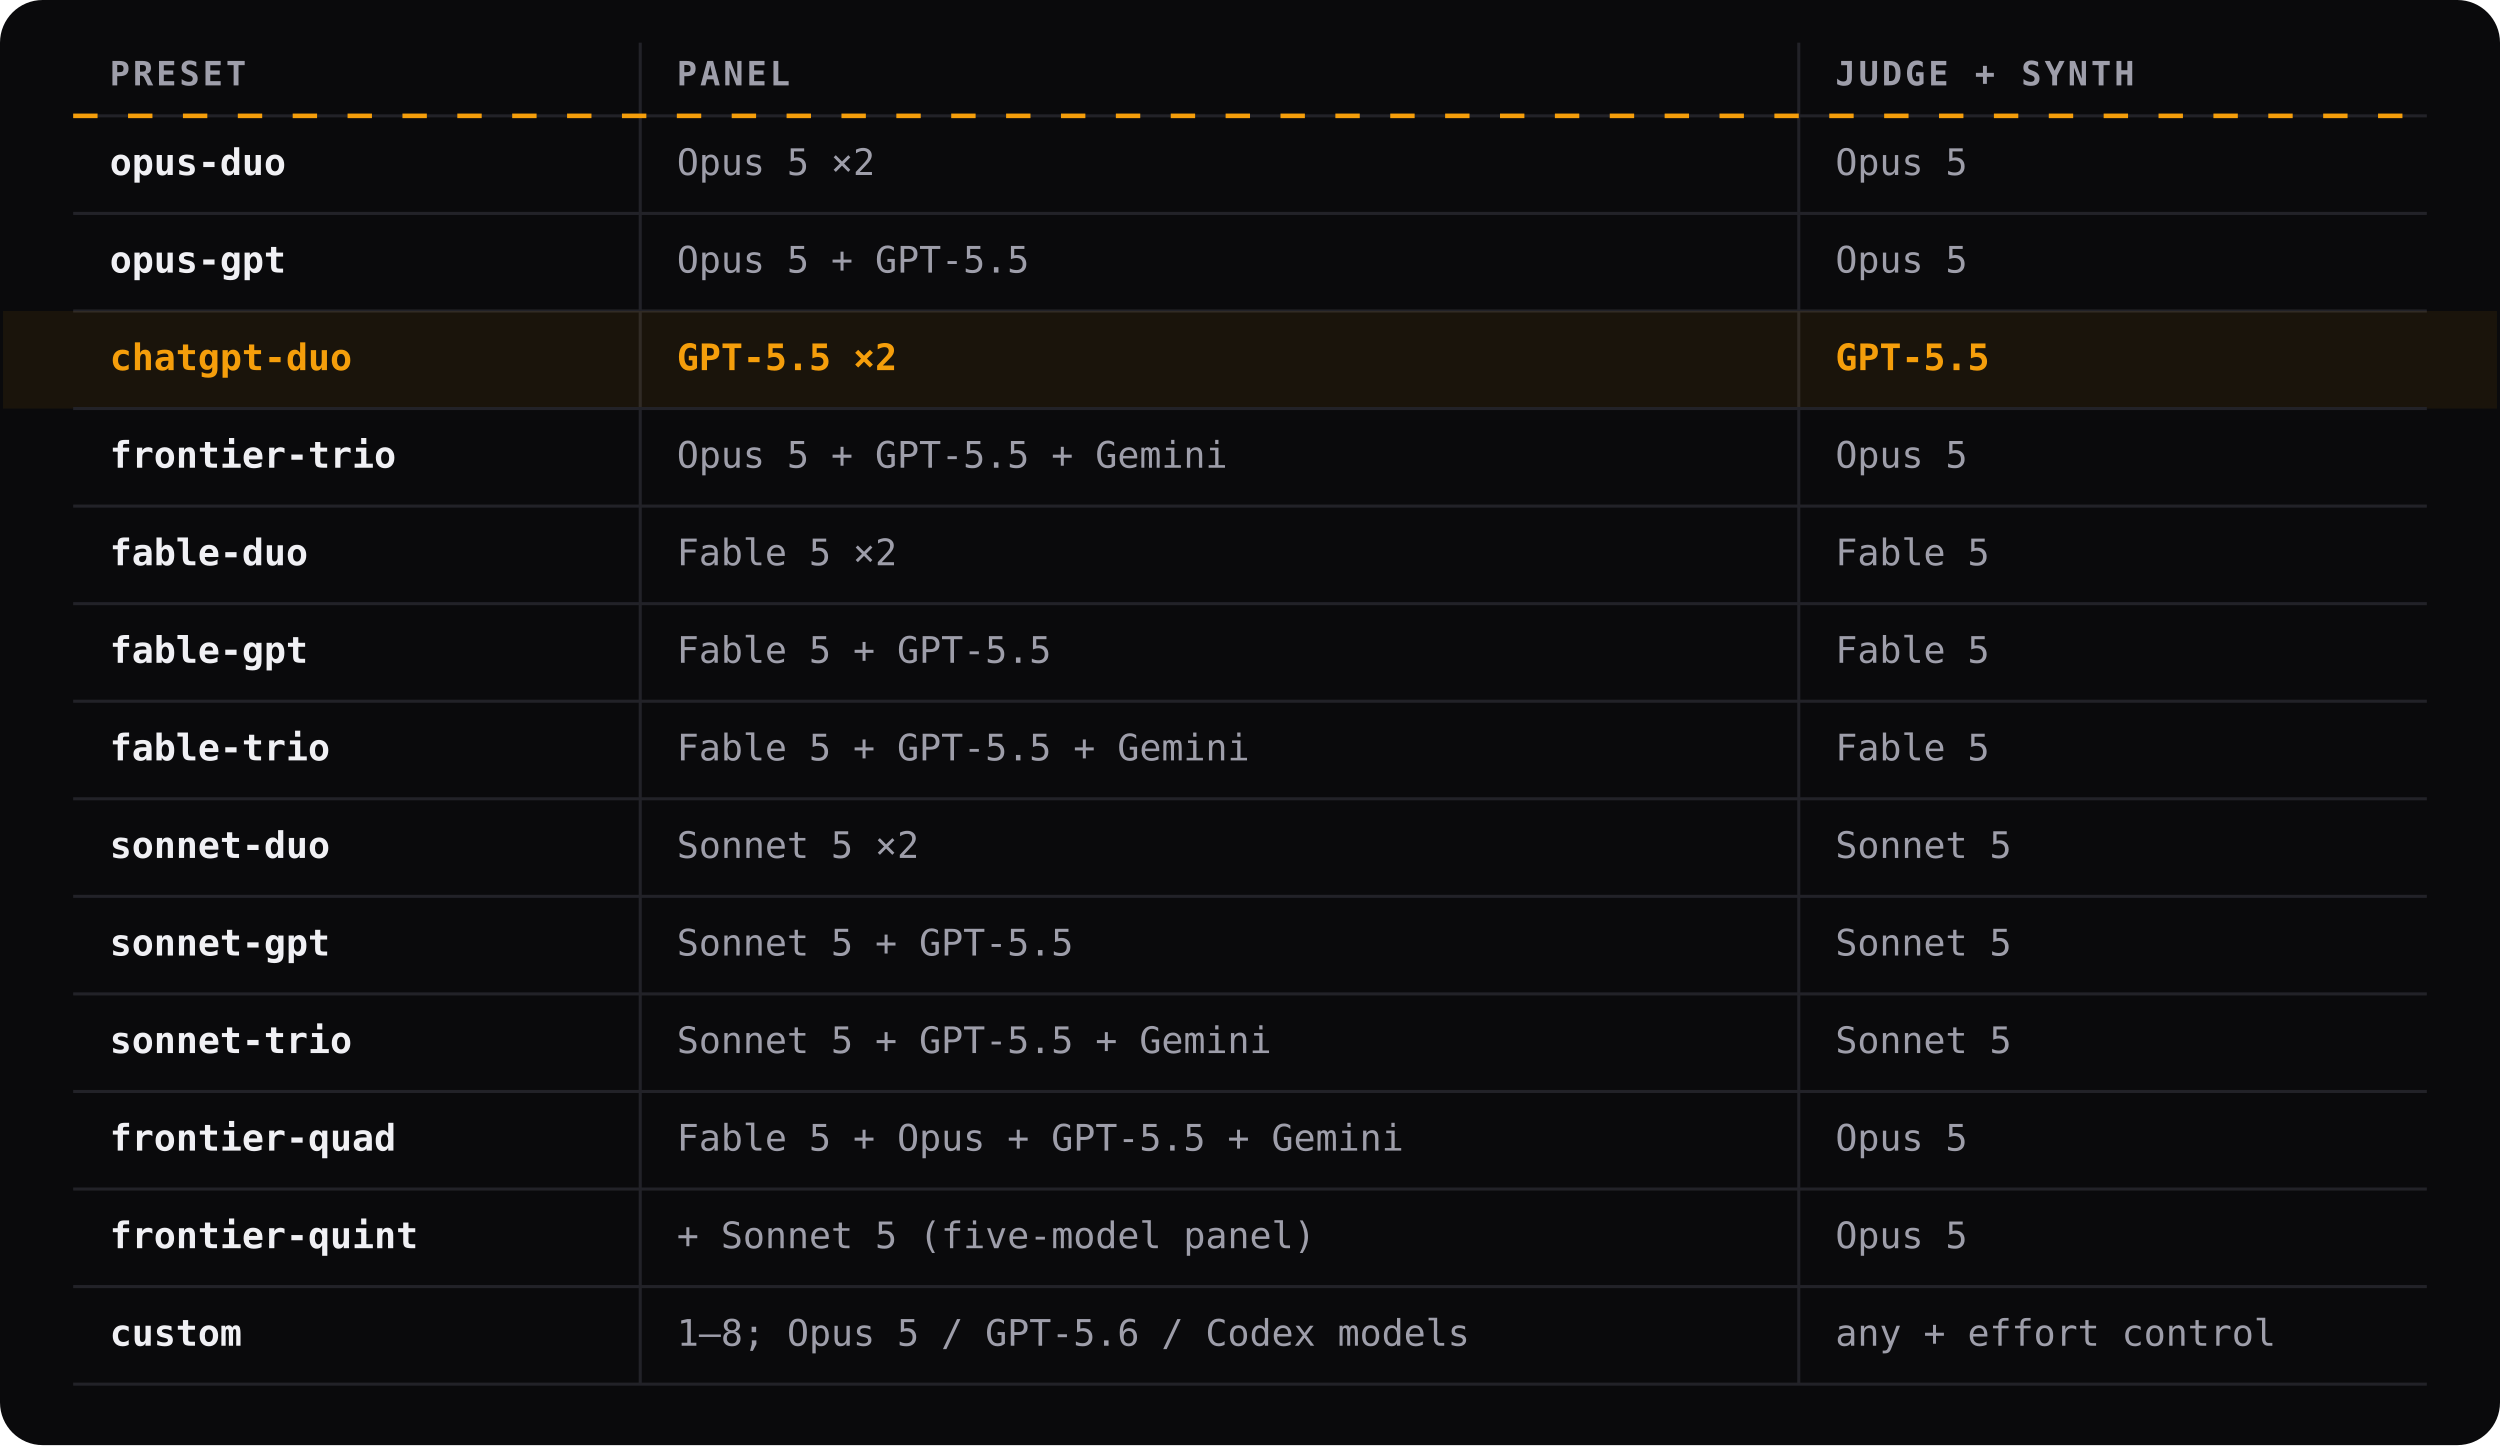
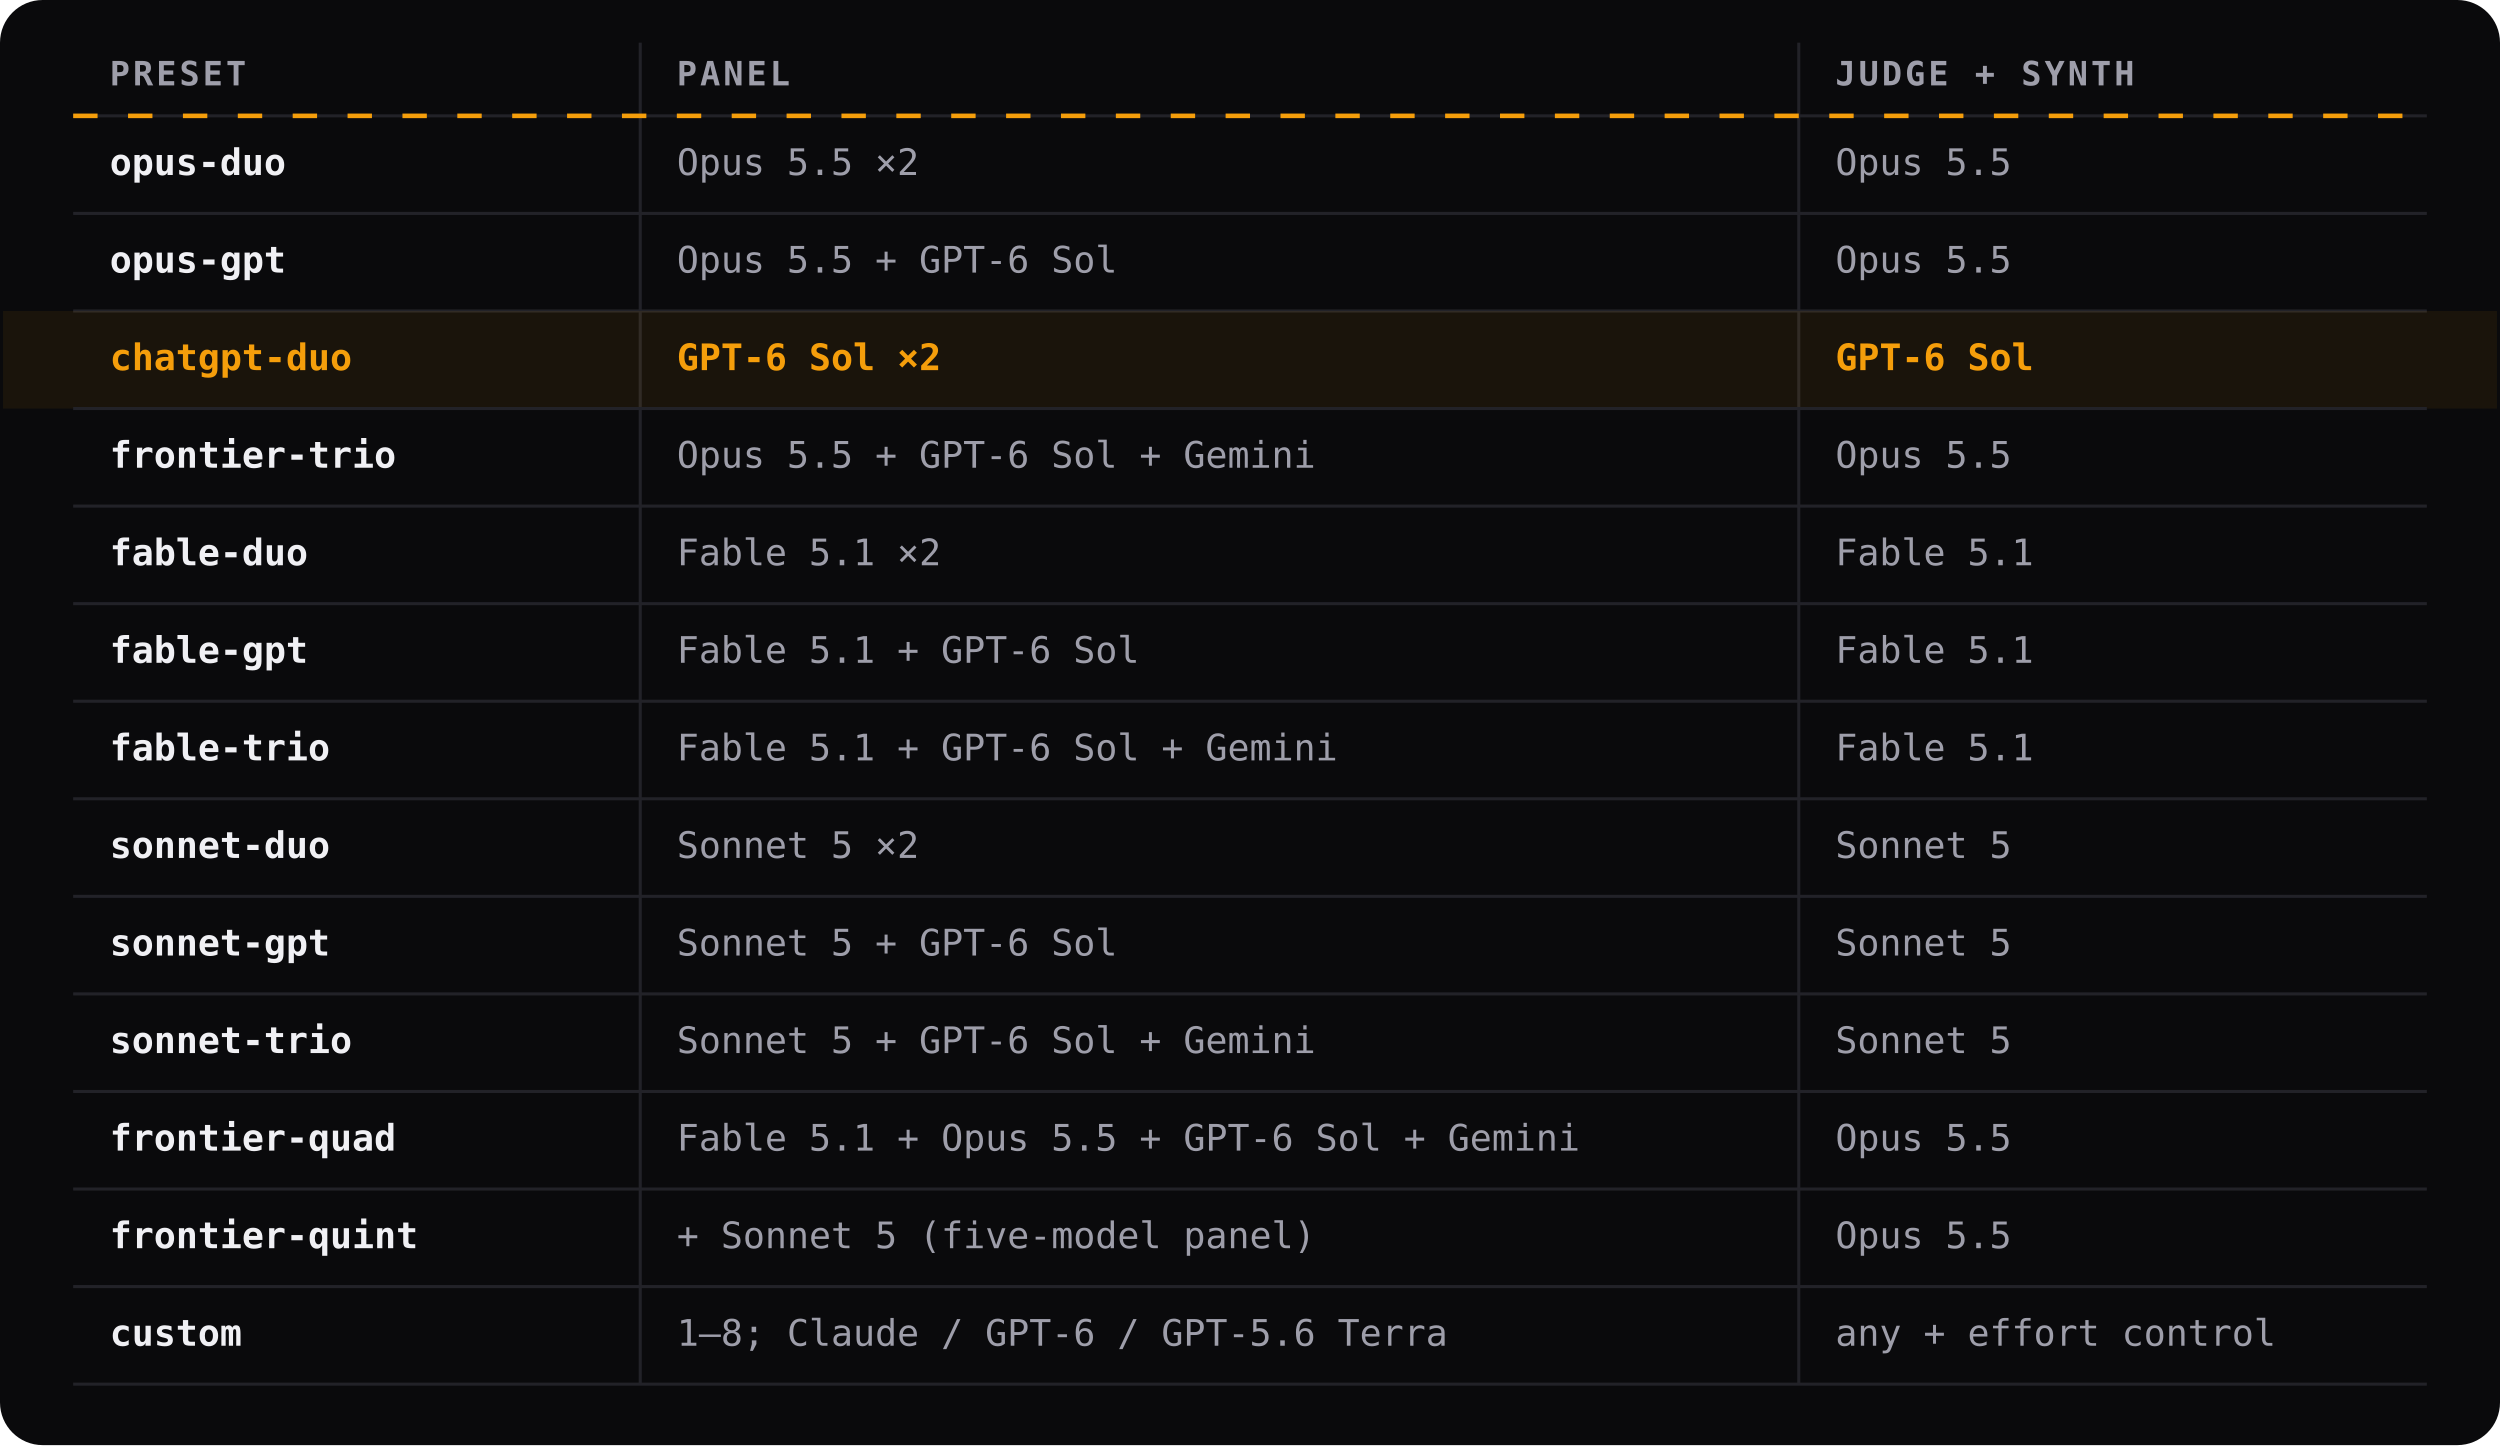
<svg xmlns="http://www.w3.org/2000/svg" viewBox="0 0 820 474" role="img" aria-labelledby="t d">
  <style>
    .bg    { fill: #0a0a0c; }
    .lbl   { font: 600 13px ui-monospace, SFMono-Regular, Consolas, monospace; fill: #f0f0f4; }
    .hdr   { font: 700 11px ui-monospace, SFMono-Regular, Consolas, monospace; fill: #9e9eaa; letter-spacing: 1px; }
    .cell  { font: 400 12px ui-monospace, SFMono-Regular, Consolas, monospace; fill: #9e9eaa; }
    .name  { font: 600 12px ui-monospace, SFMono-Regular, Consolas, monospace; fill: #f0f0f4; }
    .amber { fill: #f59e0b; }
    .amb-c { font: 600 12px ui-monospace, SFMono-Regular, Consolas, monospace; fill: #f59e0b; }
    .divider { stroke: #222228; stroke-width: 1; }
    .row-amb { fill: rgb(245 158 11 / 0.07); }
    /* dash-flow accent under header */
    .flow-line {
      stroke: #f59e0b;
      stroke-width: 1.5;
      stroke-dasharray: 8 10;
      stroke-dashoffset: 0;
      fill: none;
      animation: dash 1.6s linear infinite;
    }
    @keyframes dash { to { stroke-dashoffset: -36; } }
    @media (prefers-reduced-motion: reduce) { .flow-line { animation: none; } }
  </style>
  <rect class="bg" width="820" height="474" rx="14" />
  <line class="divider" x1="24" y1="38" x2="796" y2="38" />
  <line class="divider" x1="210" y1="14" x2="210" y2="454" />
  <line class="divider" x1="590" y1="14" x2="590" y2="454" />
  <line class="divider" x1="24" y1="454" x2="796" y2="454" />
  <line class="flow-line" x1="24" y1="38" x2="796" y2="38" />
  <text class="hdr" x="36" y="28">PRESET</text>
  <text class="hdr" x="222" y="28">PANEL</text>
  <text class="hdr" x="602" y="28">JUDGE + SYNTH</text>
  <text class="name" x="36" y="54" dominant-baseline="middle">opus-duo</text>
-   <text class="cell" x="222" y="54" dominant-baseline="middle">Opus 5 ×2</text>
-   <text class="cell" x="602" y="54" dominant-baseline="middle">Opus 5</text>
+   <text class="cell" x="222" y="54" dominant-baseline="middle">Opus 5.5 ×2</text>
+   <text class="cell" x="602" y="54" dominant-baseline="middle">Opus 5.5</text>
  <line class="divider" x1="24" y1="70" x2="796" y2="70" />
  <text class="name" x="36" y="86" dominant-baseline="middle">opus-gpt</text>
-   <text class="cell" x="222" y="86" dominant-baseline="middle">Opus 5 + GPT-5.5</text>
-   <text class="cell" x="602" y="86" dominant-baseline="middle">Opus 5</text>
+   <text class="cell" x="222" y="86" dominant-baseline="middle">Opus 5.5 + GPT-6 Sol</text>
+   <text class="cell" x="602" y="86" dominant-baseline="middle">Opus 5.5</text>
  <line class="divider" x1="24" y1="102" x2="796" y2="102" />
  <rect class="row-amb" x="1" y="102" width="818" height="32" />
  <text class="amb-c" x="36" y="118" dominant-baseline="middle">chatgpt-duo</text>
-   <text class="amb-c" x="222" y="118" dominant-baseline="middle">GPT-5.5 ×2</text>
-   <text class="amb-c" x="602" y="118" dominant-baseline="middle">GPT-5.5</text>
+   <text class="amb-c" x="222" y="118" dominant-baseline="middle">GPT-6 Sol ×2</text>
+   <text class="amb-c" x="602" y="118" dominant-baseline="middle">GPT-6 Sol</text>
  <line class="divider" x1="24" y1="134" x2="796" y2="134" />
  <text class="name" x="36" y="150" dominant-baseline="middle">frontier-trio</text>
-   <text class="cell" x="222" y="150" dominant-baseline="middle">Opus 5 + GPT-5.5 + Gemini</text>
-   <text class="cell" x="602" y="150" dominant-baseline="middle">Opus 5</text>
+   <text class="cell" x="222" y="150" dominant-baseline="middle">Opus 5.5 + GPT-6 Sol + Gemini</text>
+   <text class="cell" x="602" y="150" dominant-baseline="middle">Opus 5.5</text>
  <line class="divider" x1="24" y1="166" x2="796" y2="166" />
  <text class="name" x="36" y="182" dominant-baseline="middle">fable-duo</text>
-   <text class="cell" x="222" y="182" dominant-baseline="middle">Fable 5 ×2</text>
-   <text class="cell" x="602" y="182" dominant-baseline="middle">Fable 5</text>
+   <text class="cell" x="222" y="182" dominant-baseline="middle">Fable 5.1 ×2</text>
+   <text class="cell" x="602" y="182" dominant-baseline="middle">Fable 5.1</text>
  <line class="divider" x1="24" y1="198" x2="796" y2="198" />
  <text class="name" x="36" y="214" dominant-baseline="middle">fable-gpt</text>
-   <text class="cell" x="222" y="214" dominant-baseline="middle">Fable 5 + GPT-5.5</text>
-   <text class="cell" x="602" y="214" dominant-baseline="middle">Fable 5</text>
+   <text class="cell" x="222" y="214" dominant-baseline="middle">Fable 5.1 + GPT-6 Sol</text>
+   <text class="cell" x="602" y="214" dominant-baseline="middle">Fable 5.1</text>
  <line class="divider" x1="24" y1="230" x2="796" y2="230" />
  <text class="name" x="36" y="246" dominant-baseline="middle">fable-trio</text>
-   <text class="cell" x="222" y="246" dominant-baseline="middle">Fable 5 + GPT-5.5 + Gemini</text>
-   <text class="cell" x="602" y="246" dominant-baseline="middle">Fable 5</text>
+   <text class="cell" x="222" y="246" dominant-baseline="middle">Fable 5.1 + GPT-6 Sol + Gemini</text>
+   <text class="cell" x="602" y="246" dominant-baseline="middle">Fable 5.1</text>
  <line class="divider" x1="24" y1="262" x2="796" y2="262" />
  <text class="name" x="36" y="278" dominant-baseline="middle">sonnet-duo</text>
  <text class="cell" x="222" y="278" dominant-baseline="middle">Sonnet 5 ×2</text>
  <text class="cell" x="602" y="278" dominant-baseline="middle">Sonnet 5</text>
  <line class="divider" x1="24" y1="294" x2="796" y2="294" />
  <text class="name" x="36" y="310" dominant-baseline="middle">sonnet-gpt</text>
-   <text class="cell" x="222" y="310" dominant-baseline="middle">Sonnet 5 + GPT-5.5</text>
+   <text class="cell" x="222" y="310" dominant-baseline="middle">Sonnet 5 + GPT-6 Sol</text>
  <text class="cell" x="602" y="310" dominant-baseline="middle">Sonnet 5</text>
  <line class="divider" x1="24" y1="326" x2="796" y2="326" />
  <text class="name" x="36" y="342" dominant-baseline="middle">sonnet-trio</text>
-   <text class="cell" x="222" y="342" dominant-baseline="middle">Sonnet 5 + GPT-5.5 + Gemini</text>
+   <text class="cell" x="222" y="342" dominant-baseline="middle">Sonnet 5 + GPT-6 Sol + Gemini</text>
  <text class="cell" x="602" y="342" dominant-baseline="middle">Sonnet 5</text>
  <line class="divider" x1="24" y1="358" x2="796" y2="358" />
  <text class="name" x="36" y="374" dominant-baseline="middle">frontier-quad</text>
-   <text class="cell" x="222" y="374" dominant-baseline="middle">Fable 5 + Opus + GPT-5.5 + Gemini</text>
-   <text class="cell" x="602" y="374" dominant-baseline="middle">Opus 5</text>
+   <text class="cell" x="222" y="374" dominant-baseline="middle">Fable 5.1 + Opus 5.5 + GPT-6 Sol + Gemini</text>
+   <text class="cell" x="602" y="374" dominant-baseline="middle">Opus 5.5</text>
  <line class="divider" x1="24" y1="390" x2="796" y2="390" />
  <text class="name" x="36" y="406" dominant-baseline="middle">frontier-quint</text>
  <text class="cell" x="222" y="406" dominant-baseline="middle">+ Sonnet 5  (five-model panel)</text>
-   <text class="cell" x="602" y="406" dominant-baseline="middle">Opus 5</text>
+   <text class="cell" x="602" y="406" dominant-baseline="middle">Opus 5.5</text>
  <line class="divider" x1="24" y1="422" x2="796" y2="422" />
  <text class="name" x="36" y="438" dominant-baseline="middle">custom</text>
-   <text class="cell" x="222" y="438" dominant-baseline="middle">1–8; Opus 5 / GPT-5.6 / Codex models</text>
+   <text class="cell" x="222" y="438" dominant-baseline="middle">1–8; Claude / GPT-6 / GPT-5.6 Terra</text>
  <text class="cell" x="602" y="438" dominant-baseline="middle">any + effort control</text>
</svg>
